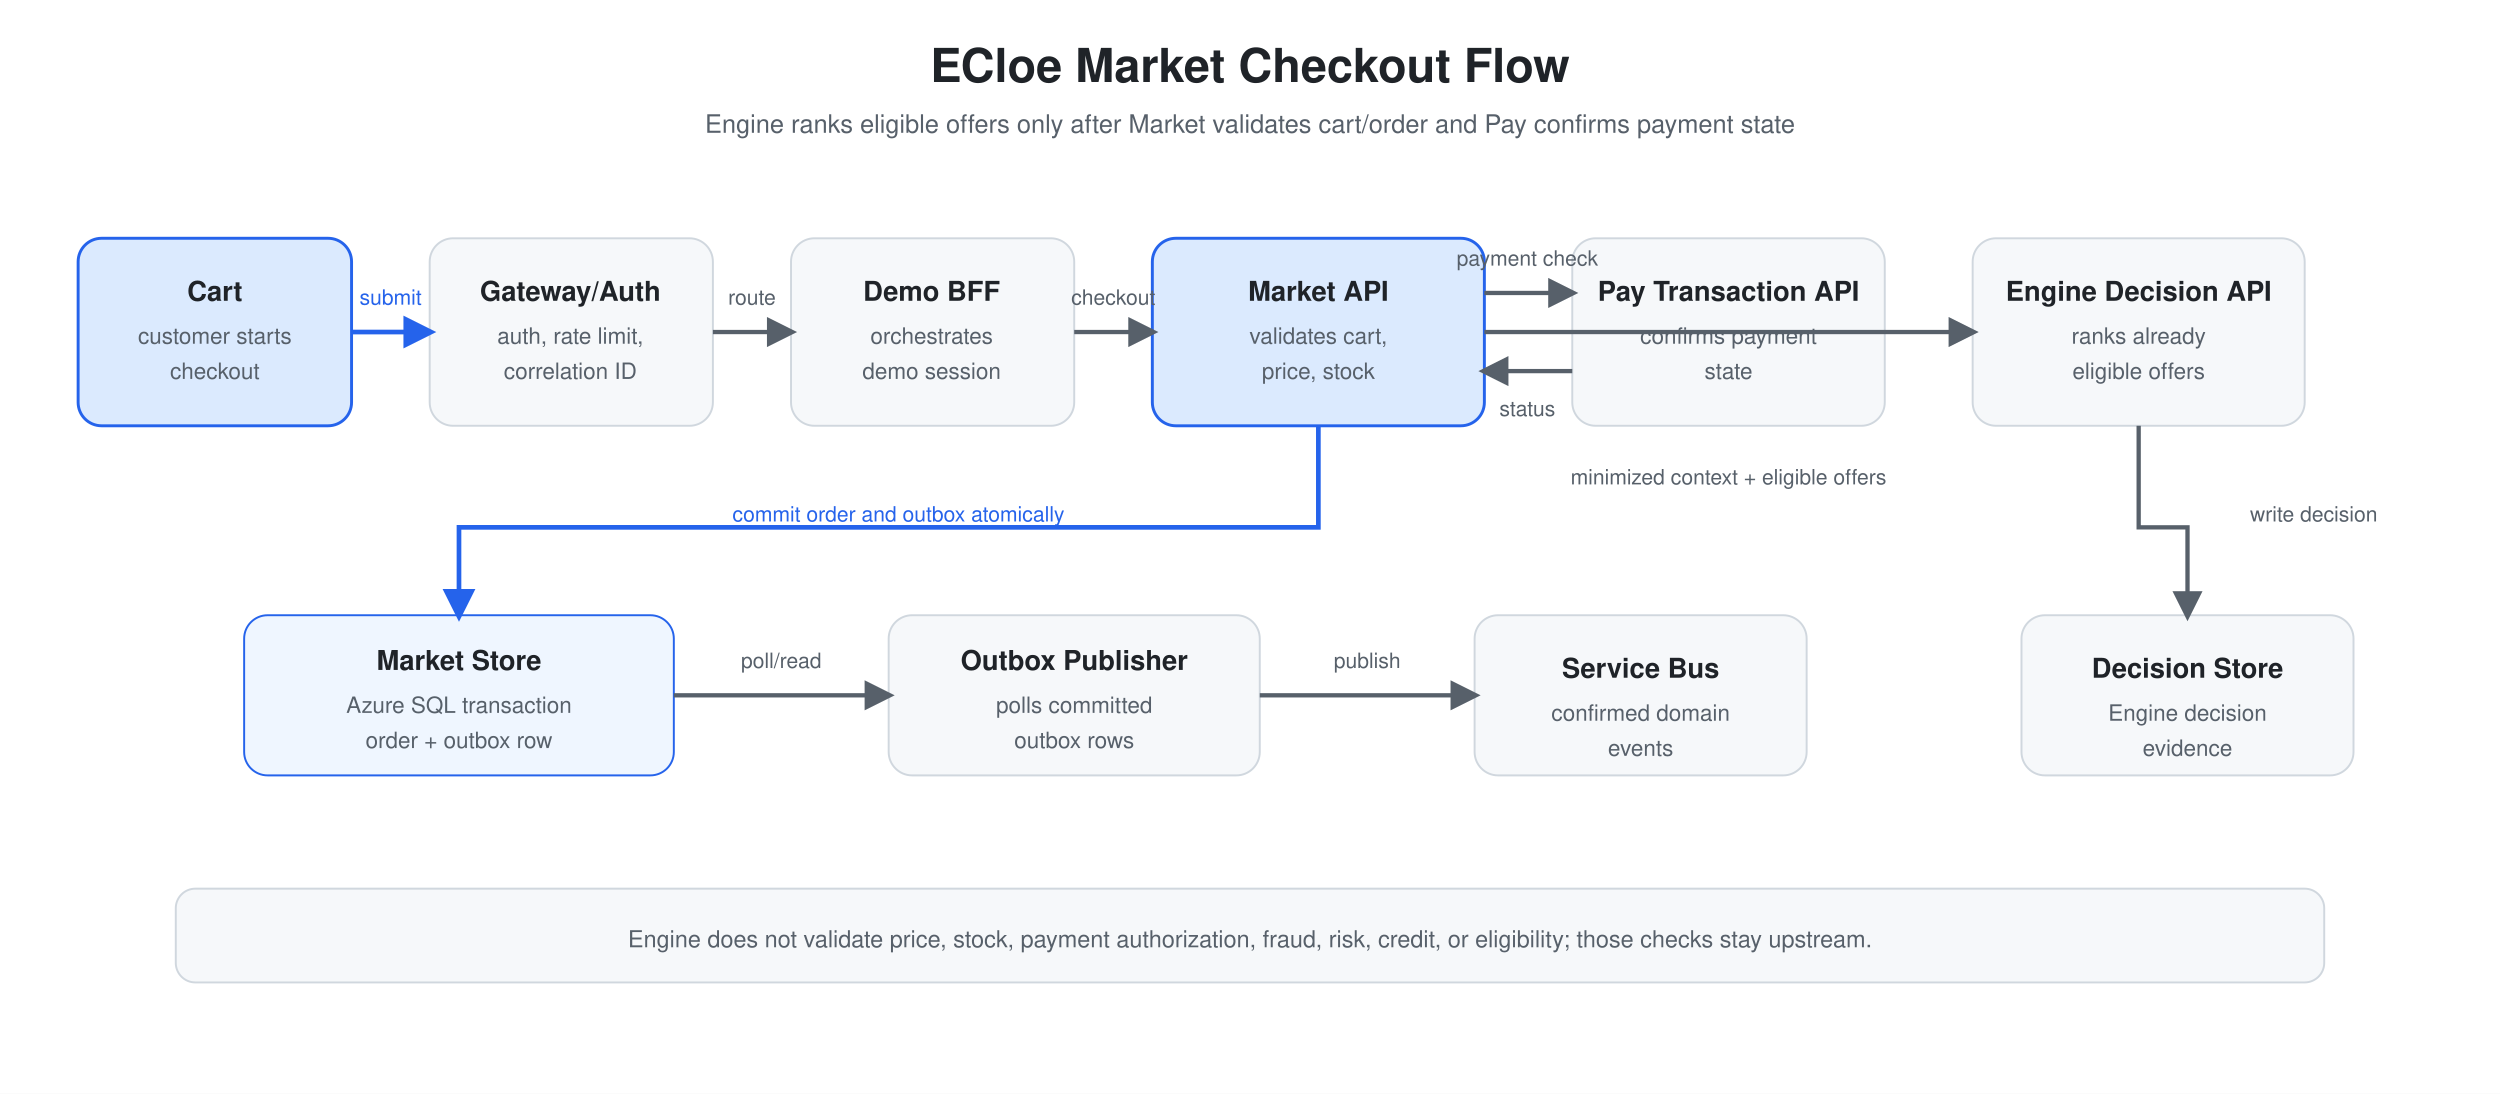
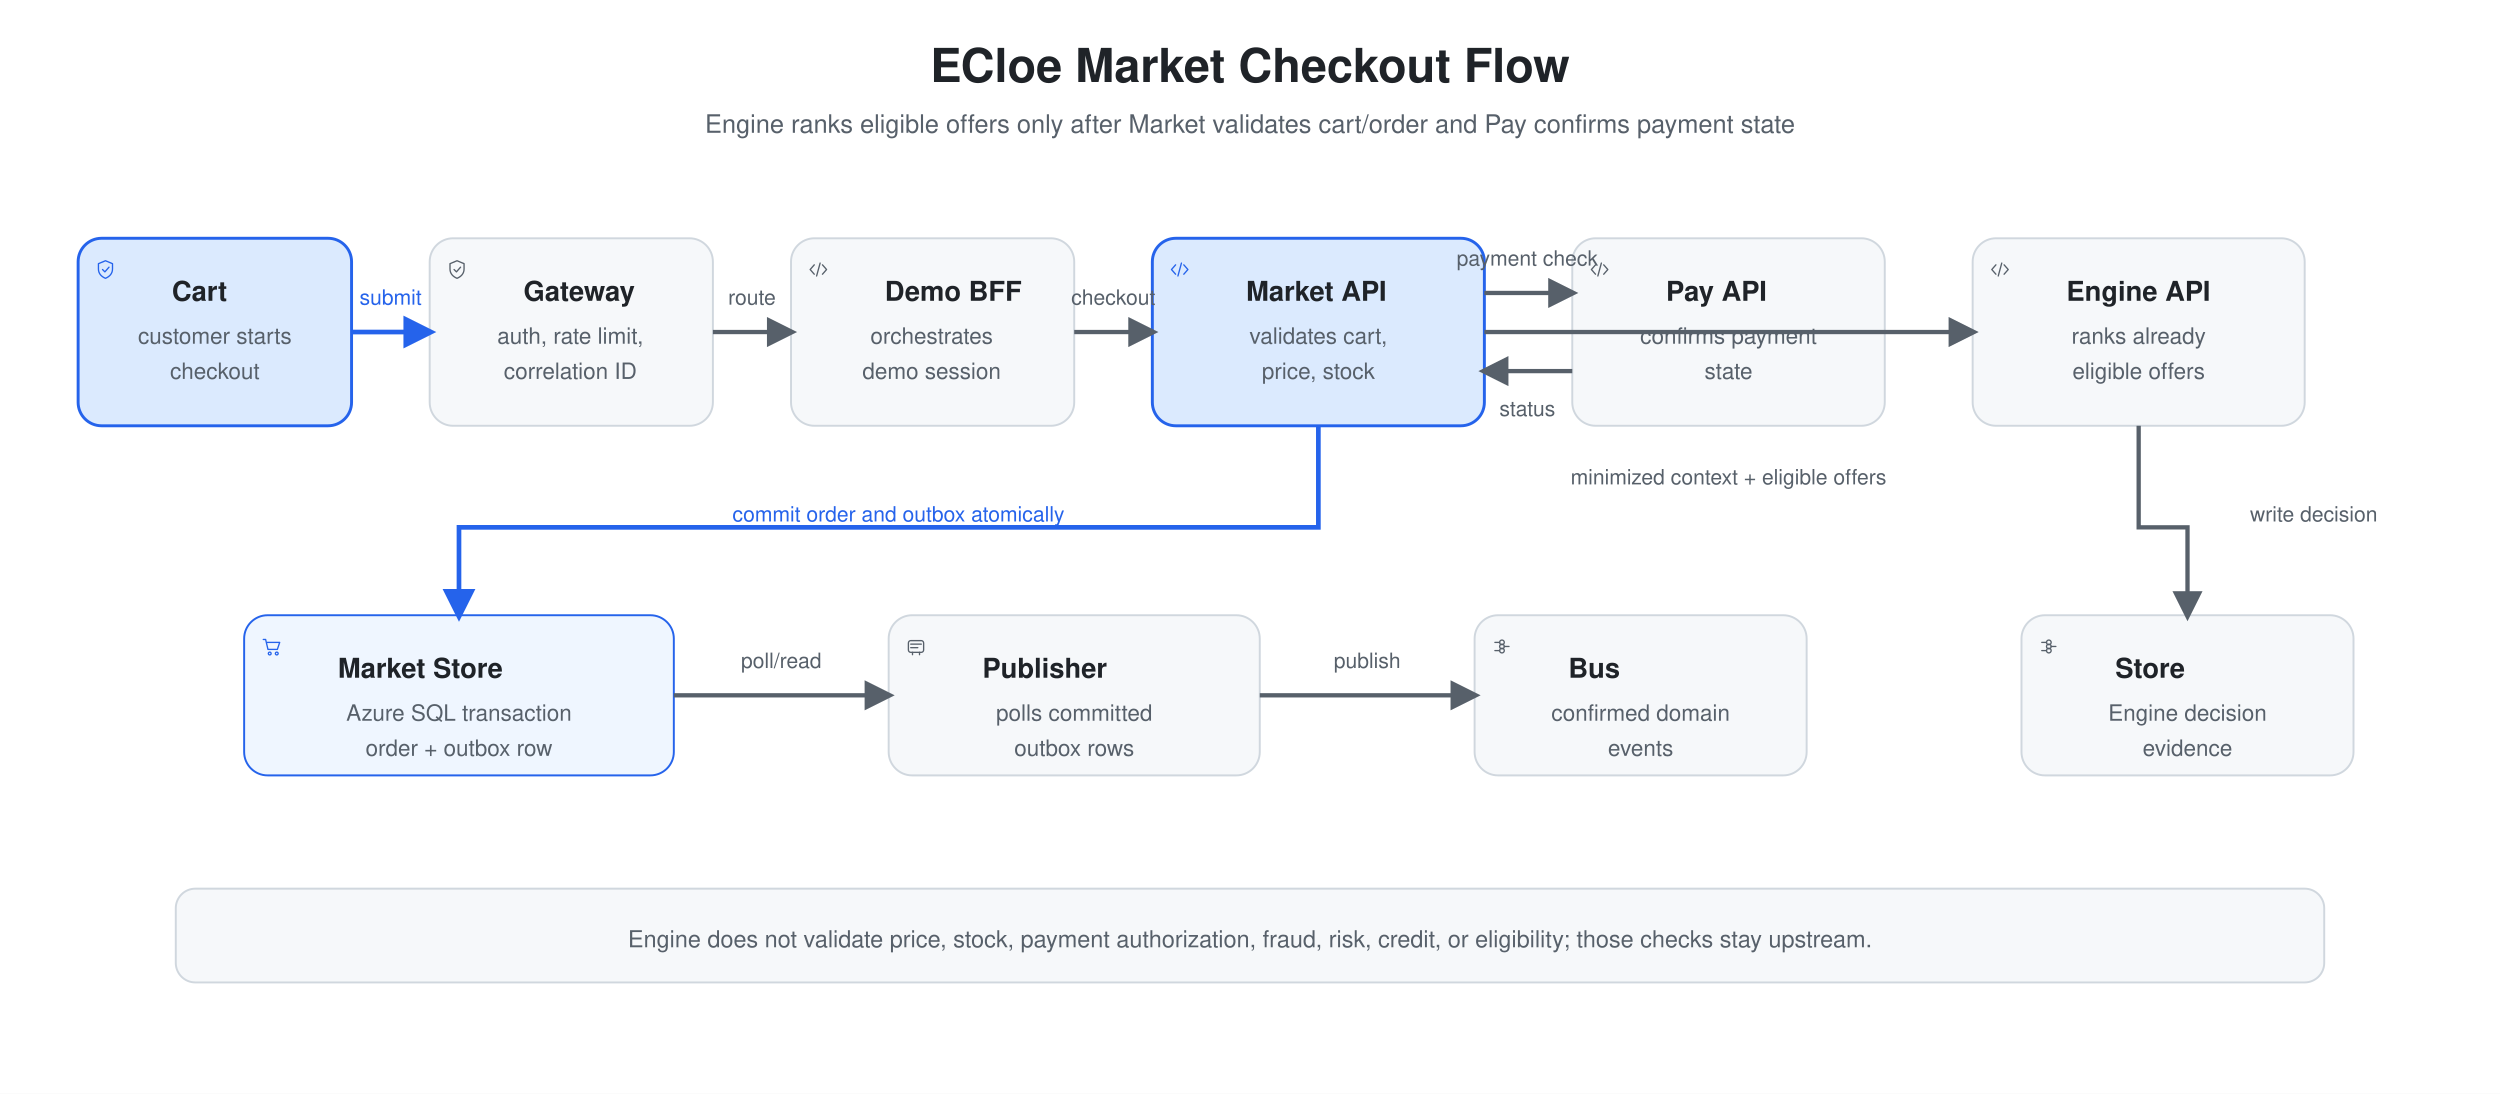
<svg xmlns="http://www.w3.org/2000/svg" viewBox="0 0 1280 560" role="img" aria-labelledby="title desc">
  <defs>
    <marker id="arrow" viewBox="0 0 10 10" refX="8" refY="5" markerWidth="7" markerHeight="7" orient="auto-start-reverse">
      <path d="M 0 0 L 10 5 L 0 10 z" fill="#57606a" />
    </marker>
    <marker id="arrow-blue" viewBox="0 0 10 10" refX="8" refY="5" markerWidth="7" markerHeight="7" orient="auto-start-reverse">
      <path d="M 0 0 L 10 5 L 0 10 z" fill="#2563eb" />
    </marker>
+     <g id="icon-web" fill="none" stroke="currentColor" stroke-width="2.3" stroke-linecap="round" stroke-linejoin="round">
+       <rect x="7" y="9" width="26" height="19" rx="3" />
+       <path d="M7 15h26M15 33h10M20 28v5" />
+     </g>
+     <g id="icon-shield" fill="none" stroke="currentColor" stroke-width="2.3" stroke-linecap="round" stroke-linejoin="round">
+       <path d="M20 5l12 5v9c0 8-5 13-12 16C13 32 8 27 8 19v-9l12-5z" />
+       <path d="M15 20l4 4 7-8" />
+     </g>
+     <g id="icon-api" fill="none" stroke="currentColor" stroke-width="2.3" stroke-linecap="round" stroke-linejoin="round">
+       <path d="M13 12l-7 8 7 8M27 12l7 8-7 8M23 9l-6 22" />
+     </g>
+     <g id="icon-wallet" fill="none" stroke="currentColor" stroke-width="2.3" stroke-linecap="round" stroke-linejoin="round">
+       <path d="M7 13h24a4 4 0 0 1 4 4v13H9a4 4 0 0 1-4-4V12a4 4 0 0 1 4-4h20v5" />
+       <path d="M27 22h8M29 22h1" />
+     </g>
+     <g id="icon-cart" fill="none" stroke="currentColor" stroke-width="2.3" stroke-linecap="round" stroke-linejoin="round">
+       <path d="M6 8h4l4 17h16l4-12H13" />
+       <circle cx="17" cy="32" r="2.4" />
+       <circle cx="29" cy="32" r="2.4" />
+     </g>
+     <g id="icon-decision" fill="none" stroke="currentColor" stroke-width="2.3" stroke-linecap="round" stroke-linejoin="round">
+       <path d="M8 13h8M8 27h8M24 20h8" />
+       <circle cx="20" cy="13" r="4" />
+       <circle cx="20" cy="27" r="4" />
+       <circle cx="20" cy="20" r="4" />
+     </g>
+     <g id="icon-database" fill="none" stroke="currentColor" stroke-width="2.3" stroke-linecap="round" stroke-linejoin="round">
+       <ellipse cx="20" cy="10" rx="12" ry="5" />
+       <path d="M8 10v18c0 3 5 5 12 5s12-2 12-5V10" />
+       <path d="M8 19c0 3 5 5 12 5s12-2 12-5" />
+     </g>
+     <g id="icon-bus" fill="none" stroke="currentColor" stroke-width="2.3" stroke-linecap="round" stroke-linejoin="round">
+       <rect x="7" y="10" width="26" height="20" rx="4" />
+       <path d="M11 16h18M11 22h12" />
+       <path d="M14 34v-4M26 34v-4" />
+     </g>
+     <g id="icon-worker" fill="none" stroke="currentColor" stroke-width="2.3" stroke-linecap="round" stroke-linejoin="round">
+       <circle cx="20" cy="20" r="5" />
+       <path d="M20 6v5M20 29v5M6 20h5M29 20h5M10 10l4 4M26 26l4 4M30 10l-4 4M14 26l-4 4" />
+     </g>
+     <g id="icon-artifact" fill="none" stroke="currentColor" stroke-width="2.3" stroke-linecap="round" stroke-linejoin="round">
+       <path d="M7 12h10l3 4h13v15H7z" />
+       <path d="M15 25h10M20 20v10" />
+     </g>
+     <g id="icon-chart" fill="none" stroke="currentColor" stroke-width="2.3" stroke-linecap="round" stroke-linejoin="round">
+       <path d="M8 31h24" />
+       <rect x="10" y="20" width="5" height="11" rx="1" />
+       <rect x="18" y="14" width="5" height="17" rx="1" />
+       <rect x="26" y="9" width="5" height="22" rx="1" />
+     </g>
+     <g id="icon-doc" fill="none" stroke="currentColor" stroke-width="2.3" stroke-linecap="round" stroke-linejoin="round">
+       <path d="M12 6h12l6 6v22H12z" />
+       <path d="M24 6v8h6M16 20h12M16 26h12" />
+     </g>
+     <g id="icon-eye" fill="none" stroke="currentColor" stroke-width="2.3" stroke-linecap="round" stroke-linejoin="round">
+       <path d="M5 20s6-9 15-9 15 9 15 9-6 9-15 9-15-9-15-9z" />
+       <circle cx="20" cy="20" r="4" />
+     </g>
  </defs>
  <rect width="1280" height="560" fill="#ffffff" />
  <text x="640" y="42" text-anchor="middle" font-family="Segoe UI, Helvetica, Arial, sans-serif" font-size="24" font-weight="700" fill="#1f2328">ECloe Market Checkout Flow</text>
  <text x="640" y="68" text-anchor="middle" font-family="Segoe UI, Helvetica, Arial, sans-serif" font-size="13" fill="#57606a">Engine ranks eligible offers only after Market validates cart/order and Pay confirms payment state</text>
-   <rect x="40" y="122" width="140" height="96" rx="12" fill="#dbeafe" stroke="#2563eb" stroke-width="1.5" />
-   <text x="110" y="154" text-anchor="middle" font-family="Segoe UI, Helvetica, Arial, sans-serif" font-size="14" font-weight="700" fill="#1f2328">Cart</text>
+   <rect x="40" y="122" width="140" height="96" rx="12" fill="#dbeafe" stroke="#2563eb" stroke-width="1.5" data-card="true" />
+   <use href="#icon-shield" transform="translate(48 132) scale(0.30)" color="#2563eb" aria-hidden="true" />
+   <text x="88" y="154" text-anchor="start" font-family="Segoe UI, Helvetica, Arial, sans-serif" font-size="14" font-weight="700" fill="#1f2328">Cart</text>
  <text x="110" y="176" text-anchor="middle" font-family="Segoe UI, Helvetica, Arial, sans-serif" font-size="11.5" fill="#57606a">customer starts</text>
  <text x="110" y="194" text-anchor="middle" font-family="Segoe UI, Helvetica, Arial, sans-serif" font-size="11.5" fill="#57606a">checkout</text>
-   <rect x="220" y="122" width="145" height="96" rx="12" fill="#f6f8fa" stroke="#d0d7de" />
-   <text x="292" y="154" text-anchor="middle" font-family="Segoe UI, Helvetica, Arial, sans-serif" font-size="14" font-weight="700" fill="#1f2328">Gateway/Auth</text>
+   <rect x="220" y="122" width="145" height="96" rx="12" fill="#f6f8fa" stroke="#d0d7de" data-card="true" />
+   <use href="#icon-shield" transform="translate(228 132) scale(0.30)" color="#57606a" aria-hidden="true" />
+   <text x="268" y="154" text-anchor="start" font-family="Segoe UI, Helvetica, Arial, sans-serif" font-size="14" font-weight="700" fill="#1f2328">Gateway</text>
  <text x="292" y="176" text-anchor="middle" font-family="Segoe UI, Helvetica, Arial, sans-serif" font-size="11.5" fill="#57606a">auth, rate limit,</text>
  <text x="292" y="194" text-anchor="middle" font-family="Segoe UI, Helvetica, Arial, sans-serif" font-size="11.5" fill="#57606a">correlation ID</text>
-   <rect x="405" y="122" width="145" height="96" rx="12" fill="#f6f8fa" stroke="#d0d7de" />
-   <text x="477" y="154" text-anchor="middle" font-family="Segoe UI, Helvetica, Arial, sans-serif" font-size="14" font-weight="700" fill="#1f2328">Demo BFF</text>
+   <rect x="405" y="122" width="145" height="96" rx="12" fill="#f6f8fa" stroke="#d0d7de" data-card="true" />
+   <use href="#icon-api" transform="translate(413 132) scale(0.30)" color="#57606a" aria-hidden="true" />
+   <text x="453" y="154" text-anchor="start" font-family="Segoe UI, Helvetica, Arial, sans-serif" font-size="14" font-weight="700" fill="#1f2328">Demo BFF</text>
  <text x="477" y="176" text-anchor="middle" font-family="Segoe UI, Helvetica, Arial, sans-serif" font-size="11.5" fill="#57606a">orchestrates</text>
  <text x="477" y="194" text-anchor="middle" font-family="Segoe UI, Helvetica, Arial, sans-serif" font-size="11.5" fill="#57606a">demo session</text>
-   <rect x="590" y="122" width="170" height="96" rx="12" fill="#dbeafe" stroke="#2563eb" stroke-width="1.5" />
-   <text x="675" y="154" text-anchor="middle" font-family="Segoe UI, Helvetica, Arial, sans-serif" font-size="14" font-weight="700" fill="#1f2328">Market API</text>
+   <rect x="590" y="122" width="170" height="96" rx="12" fill="#dbeafe" stroke="#2563eb" stroke-width="1.5" data-card="true" />
+   <use href="#icon-api" transform="translate(598 132) scale(0.30)" color="#2563eb" aria-hidden="true" />
+   <text x="638" y="154" text-anchor="start" font-family="Segoe UI, Helvetica, Arial, sans-serif" font-size="14" font-weight="700" fill="#1f2328">Market API</text>
  <text x="675" y="176" text-anchor="middle" font-family="Segoe UI, Helvetica, Arial, sans-serif" font-size="11.5" fill="#57606a">validates cart,</text>
  <text x="675" y="194" text-anchor="middle" font-family="Segoe UI, Helvetica, Arial, sans-serif" font-size="11.5" fill="#57606a">price, stock</text>
-   <rect x="805" y="122" width="160" height="96" rx="12" fill="#f6f8fa" stroke="#d0d7de" />
-   <text x="885" y="154" text-anchor="middle" font-family="Segoe UI, Helvetica, Arial, sans-serif" font-size="14" font-weight="700" fill="#1f2328">Pay Transaction API</text>
+   <rect x="805" y="122" width="160" height="96" rx="12" fill="#f6f8fa" stroke="#d0d7de" data-card="true" />
+   <use href="#icon-api" transform="translate(813 132) scale(0.30)" color="#57606a" aria-hidden="true" />
+   <text x="853" y="154" text-anchor="start" font-family="Segoe UI, Helvetica, Arial, sans-serif" font-size="14" font-weight="700" fill="#1f2328">Pay API</text>
  <text x="885" y="176" text-anchor="middle" font-family="Segoe UI, Helvetica, Arial, sans-serif" font-size="11.5" fill="#57606a">confirms payment</text>
  <text x="885" y="194" text-anchor="middle" font-family="Segoe UI, Helvetica, Arial, sans-serif" font-size="11.5" fill="#57606a">state</text>
-   <rect x="1010" y="122" width="170" height="96" rx="12" fill="#f6f8fa" stroke="#d0d7de" />
-   <text x="1095" y="154" text-anchor="middle" font-family="Segoe UI, Helvetica, Arial, sans-serif" font-size="14" font-weight="700" fill="#1f2328">Engine Decision API</text>
+   <rect x="1010" y="122" width="170" height="96" rx="12" fill="#f6f8fa" stroke="#d0d7de" data-card="true" />
+   <use href="#icon-api" transform="translate(1018 132) scale(0.30)" color="#57606a" aria-hidden="true" />
+   <text x="1058" y="154" text-anchor="start" font-family="Segoe UI, Helvetica, Arial, sans-serif" font-size="14" font-weight="700" fill="#1f2328">Engine API</text>
  <text x="1095" y="176" text-anchor="middle" font-family="Segoe UI, Helvetica, Arial, sans-serif" font-size="11.5" fill="#57606a">ranks already</text>
  <text x="1095" y="194" text-anchor="middle" font-family="Segoe UI, Helvetica, Arial, sans-serif" font-size="11.5" fill="#57606a">eligible offers</text>
  <line x1="180" y1="170" x2="220" y2="170" stroke="#2563eb" stroke-width="2.4" marker-end="url(#arrow-blue)" />
  <text x="200" y="156" text-anchor="middle" font-family="Segoe UI, Helvetica, Arial, sans-serif" font-size="10.8" fill="#2563eb">submit</text>
  <line x1="365" y1="170" x2="405" y2="170" stroke="#57606a" stroke-width="2.2" marker-end="url(#arrow)" />
  <text x="385" y="156" text-anchor="middle" font-family="Segoe UI, Helvetica, Arial, sans-serif" font-size="10.8" fill="#57606a">route</text>
  <line x1="550" y1="170" x2="590" y2="170" stroke="#57606a" stroke-width="2.2" marker-end="url(#arrow)" />
  <text x="570" y="156" text-anchor="middle" font-family="Segoe UI, Helvetica, Arial, sans-serif" font-size="10.8" fill="#57606a">checkout</text>
  <line x1="760" y1="150" x2="805" y2="150" stroke="#57606a" stroke-width="2.2" marker-end="url(#arrow)" />
  <text x="782" y="136" text-anchor="middle" font-family="Segoe UI, Helvetica, Arial, sans-serif" font-size="10.8" fill="#57606a">payment check</text>
  <line x1="805" y1="190" x2="760" y2="190" stroke="#57606a" stroke-width="2.2" marker-end="url(#arrow)" />
  <text x="782" y="213" text-anchor="middle" font-family="Segoe UI, Helvetica, Arial, sans-serif" font-size="10.8" fill="#57606a">status</text>
  <line x1="760" y1="170" x2="1010" y2="170" stroke="#57606a" stroke-width="2.2" marker-end="url(#arrow)" />
  <text x="885" y="248" text-anchor="middle" font-family="Segoe UI, Helvetica, Arial, sans-serif" font-size="10.8" fill="#57606a">minimized context + eligible offers</text>
-   <rect x="125" y="315" width="220" height="82" rx="12" fill="#eff6ff" stroke="#2563eb" />
-   <text x="235" y="343" text-anchor="middle" font-family="Segoe UI, Helvetica, Arial, sans-serif" font-size="14" font-weight="700" fill="#1f2328">Market Store</text>
-   <text x="235" y="365" text-anchor="middle" font-family="Segoe UI, Helvetica, Arial, sans-serif" font-size="11.5" fill="#57606a">Azure SQL transaction</text>
-   <text x="235" y="383" text-anchor="middle" font-family="Segoe UI, Helvetica, Arial, sans-serif" font-size="11.5" fill="#57606a">order + outbox row</text>
-   <rect x="455" y="315" width="190" height="82" rx="12" fill="#f6f8fa" stroke="#d0d7de" />
-   <text x="550" y="343" text-anchor="middle" font-family="Segoe UI, Helvetica, Arial, sans-serif" font-size="14" font-weight="700" fill="#1f2328">Outbox Publisher</text>
-   <text x="550" y="365" text-anchor="middle" font-family="Segoe UI, Helvetica, Arial, sans-serif" font-size="11.5" fill="#57606a">polls committed</text>
-   <text x="550" y="383" text-anchor="middle" font-family="Segoe UI, Helvetica, Arial, sans-serif" font-size="11.5" fill="#57606a">outbox rows</text>
-   <rect x="755" y="315" width="170" height="82" rx="12" fill="#f6f8fa" stroke="#d0d7de" />
-   <text x="840" y="347" text-anchor="middle" font-family="Segoe UI, Helvetica, Arial, sans-serif" font-size="14" font-weight="700" fill="#1f2328">Service Bus</text>
+   <rect x="125" y="315" width="220" height="82" rx="12" fill="#eff6ff" stroke="#2563eb" data-card="true" />
+   <use href="#icon-cart" transform="translate(133 325) scale(0.30)" color="#2563eb" aria-hidden="true" />
+   <text x="173" y="347" text-anchor="start" font-family="Segoe UI, Helvetica, Arial, sans-serif" font-size="14" font-weight="700" fill="#1f2328">Market Store</text>
+   <text x="235" y="369" text-anchor="middle" font-family="Segoe UI, Helvetica, Arial, sans-serif" font-size="11.5" fill="#57606a">Azure SQL transaction</text>
+   <text x="235" y="387" text-anchor="middle" font-family="Segoe UI, Helvetica, Arial, sans-serif" font-size="11.5" fill="#57606a">order + outbox row</text>
+   <rect x="455" y="315" width="190" height="82" rx="12" fill="#f6f8fa" stroke="#d0d7de" data-card="true" />
+   <use href="#icon-bus" transform="translate(463 325) scale(0.30)" color="#57606a" aria-hidden="true" />
+   <text x="503" y="347" text-anchor="start" font-family="Segoe UI, Helvetica, Arial, sans-serif" font-size="14" font-weight="700" fill="#1f2328">Publisher</text>
+   <text x="550" y="369" text-anchor="middle" font-family="Segoe UI, Helvetica, Arial, sans-serif" font-size="11.5" fill="#57606a">polls committed</text>
+   <text x="550" y="387" text-anchor="middle" font-family="Segoe UI, Helvetica, Arial, sans-serif" font-size="11.5" fill="#57606a">outbox rows</text>
+   <rect x="755" y="315" width="170" height="82" rx="12" fill="#f6f8fa" stroke="#d0d7de" data-card="true" />
+   <use href="#icon-decision" transform="translate(763 325) scale(0.30)" color="#57606a" aria-hidden="true" />
+   <text x="803" y="347" text-anchor="start" font-family="Segoe UI, Helvetica, Arial, sans-serif" font-size="14" font-weight="700" fill="#1f2328">Bus</text>
  <text x="840" y="369" text-anchor="middle" font-family="Segoe UI, Helvetica, Arial, sans-serif" font-size="11.5" fill="#57606a">confirmed domain</text>
  <text x="840" y="387" text-anchor="middle" font-family="Segoe UI, Helvetica, Arial, sans-serif" font-size="11.5" fill="#57606a">events</text>
-   <rect x="1035" y="315" width="170" height="82" rx="12" fill="#f6f8fa" stroke="#d0d7de" />
-   <text x="1120" y="347" text-anchor="middle" font-family="Segoe UI, Helvetica, Arial, sans-serif" font-size="14" font-weight="700" fill="#1f2328">Decision Store</text>
+   <rect x="1035" y="315" width="170" height="82" rx="12" fill="#f6f8fa" stroke="#d0d7de" data-card="true" />
+   <use href="#icon-decision" transform="translate(1043 325) scale(0.30)" color="#57606a" aria-hidden="true" />
+   <text x="1083" y="347" text-anchor="start" font-family="Segoe UI, Helvetica, Arial, sans-serif" font-size="14" font-weight="700" fill="#1f2328">Store</text>
  <text x="1120" y="369" text-anchor="middle" font-family="Segoe UI, Helvetica, Arial, sans-serif" font-size="11.5" fill="#57606a">Engine decision</text>
  <text x="1120" y="387" text-anchor="middle" font-family="Segoe UI, Helvetica, Arial, sans-serif" font-size="11.5" fill="#57606a">evidence</text>
  <polyline points="675,218 675,270 235,270 235,315" fill="none" stroke="#2563eb" stroke-width="2.4" marker-end="url(#arrow-blue)" />
  <text x="460" y="267" text-anchor="middle" font-family="Segoe UI, Helvetica, Arial, sans-serif" font-size="10.8" fill="#2563eb">commit order and outbox atomically</text>
  <line x1="345" y1="356" x2="455" y2="356" stroke="#57606a" stroke-width="2.2" marker-end="url(#arrow)" />
  <text x="400" y="342" text-anchor="middle" font-family="Segoe UI, Helvetica, Arial, sans-serif" font-size="10.8" fill="#57606a">poll/read</text>
  <line x1="645" y1="356" x2="755" y2="356" stroke="#57606a" stroke-width="2.2" marker-end="url(#arrow)" />
  <text x="700" y="342" text-anchor="middle" font-family="Segoe UI, Helvetica, Arial, sans-serif" font-size="10.8" fill="#57606a">publish</text>
  <polyline points="1095,218 1095,270 1120,270 1120,315" fill="none" stroke="#57606a" stroke-width="2.2" marker-end="url(#arrow)" />
  <text x="1152" y="267" font-family="Segoe UI, Helvetica, Arial, sans-serif" font-size="10.8" fill="#57606a">write decision</text>
  <rect x="90" y="455" width="1100" height="48" rx="10" fill="#f6f8fa" stroke="#d0d7de" />
  <text x="640" y="485" text-anchor="middle" font-family="Segoe UI, Helvetica, Arial, sans-serif" font-size="12" fill="#57606a">Engine does not validate price, stock, payment authorization, fraud, risk, credit, or eligibility; those checks stay upstream.</text>
</svg>
